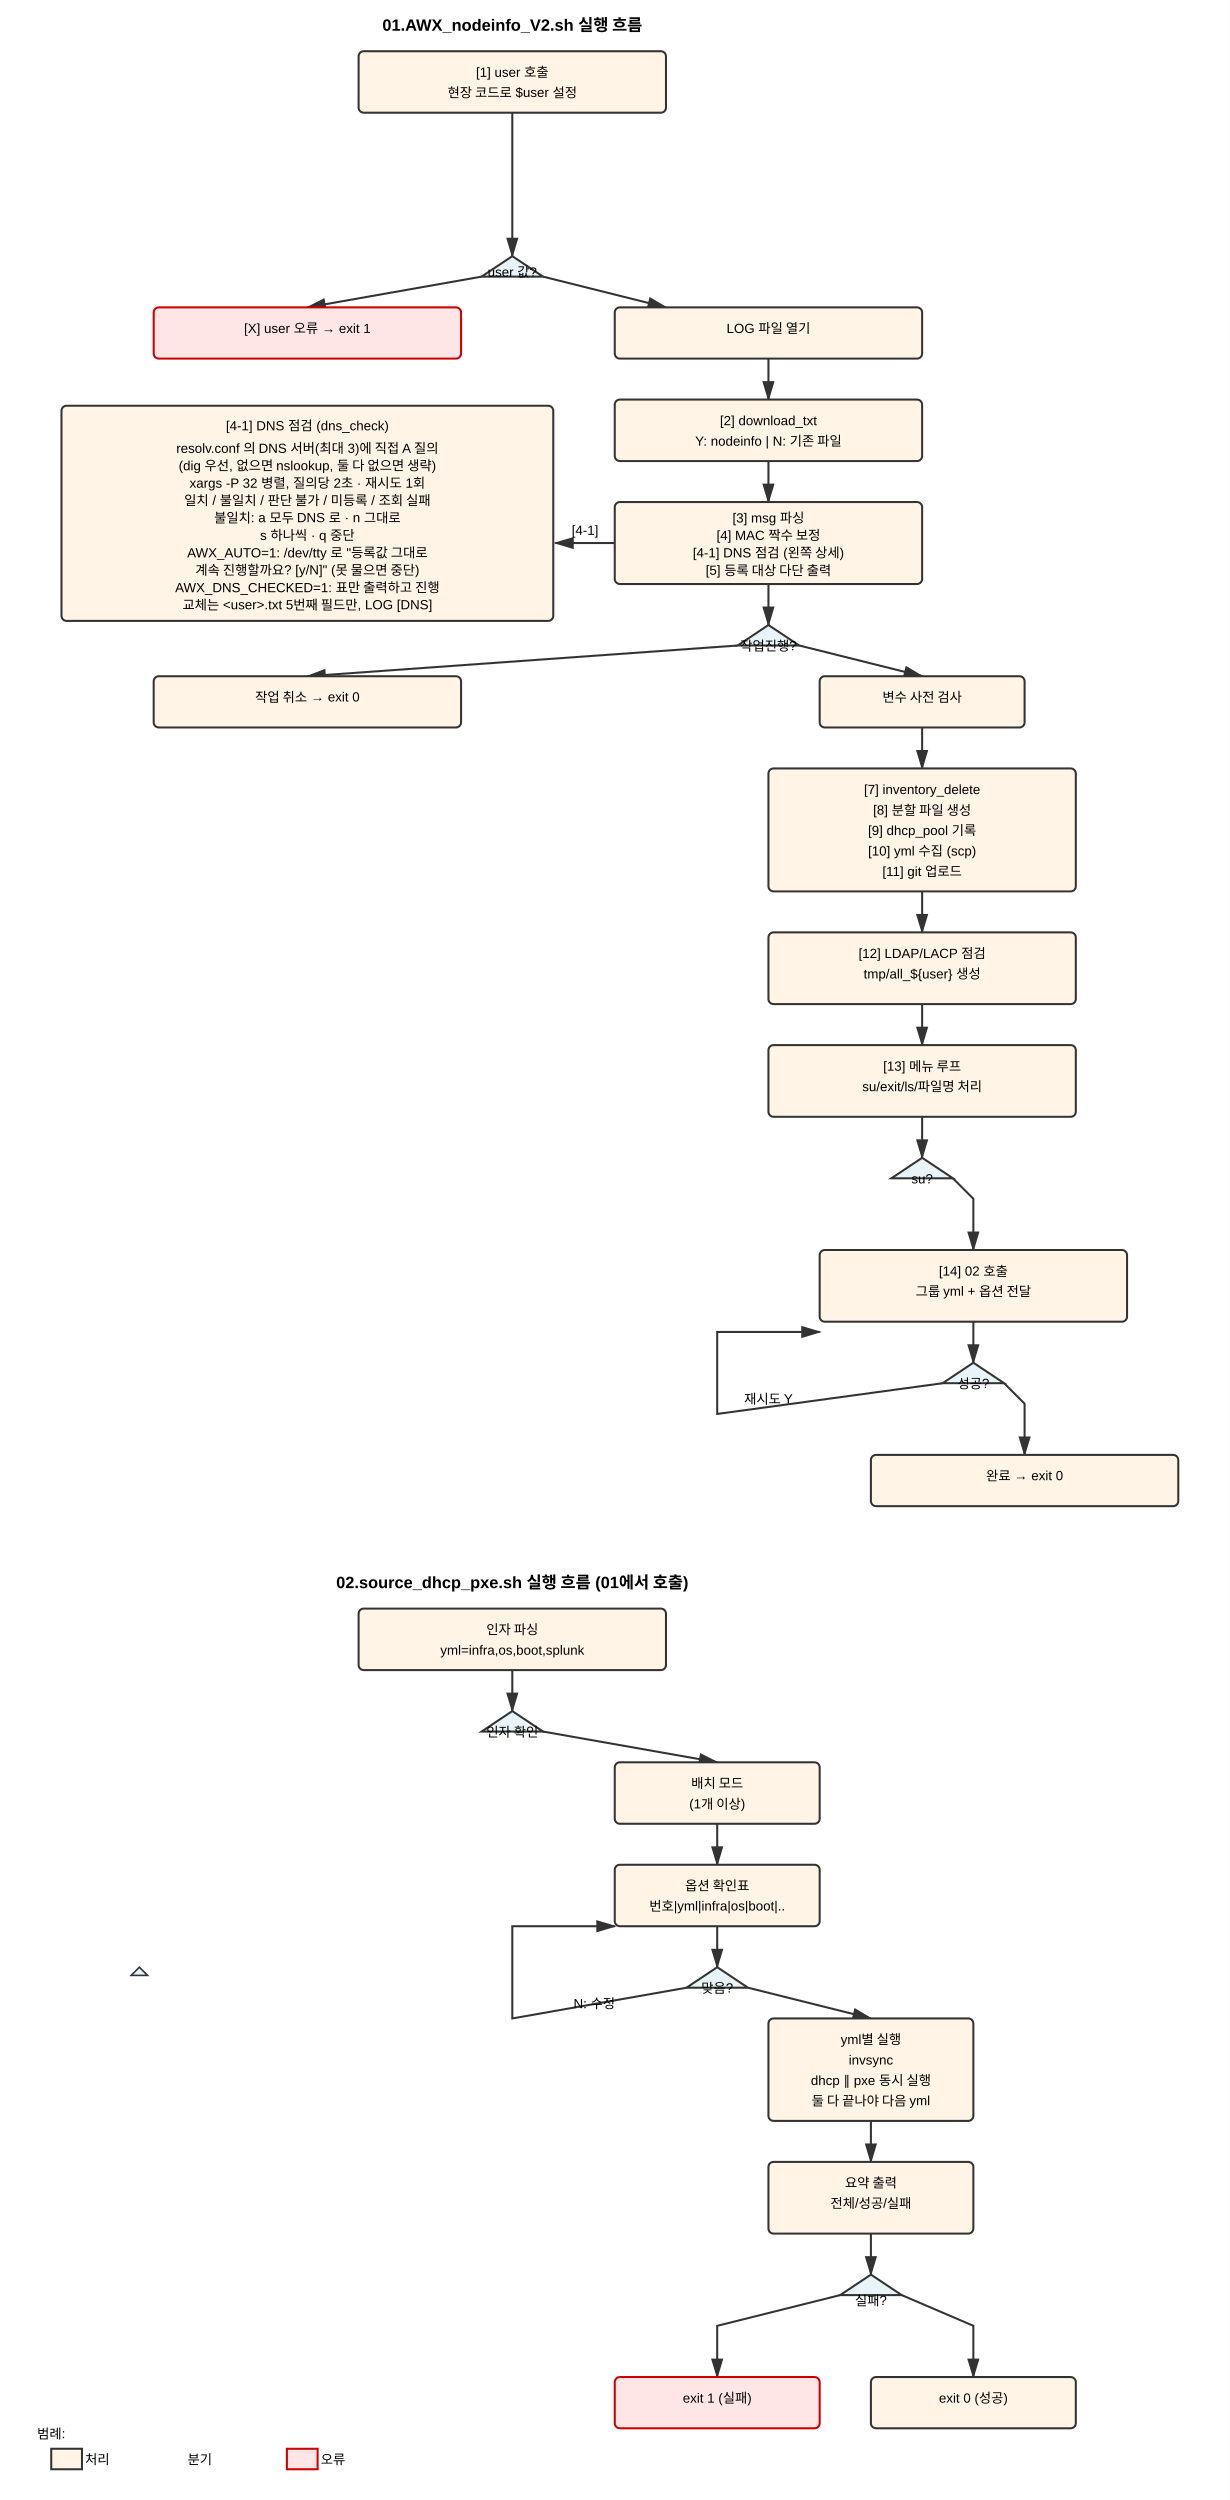
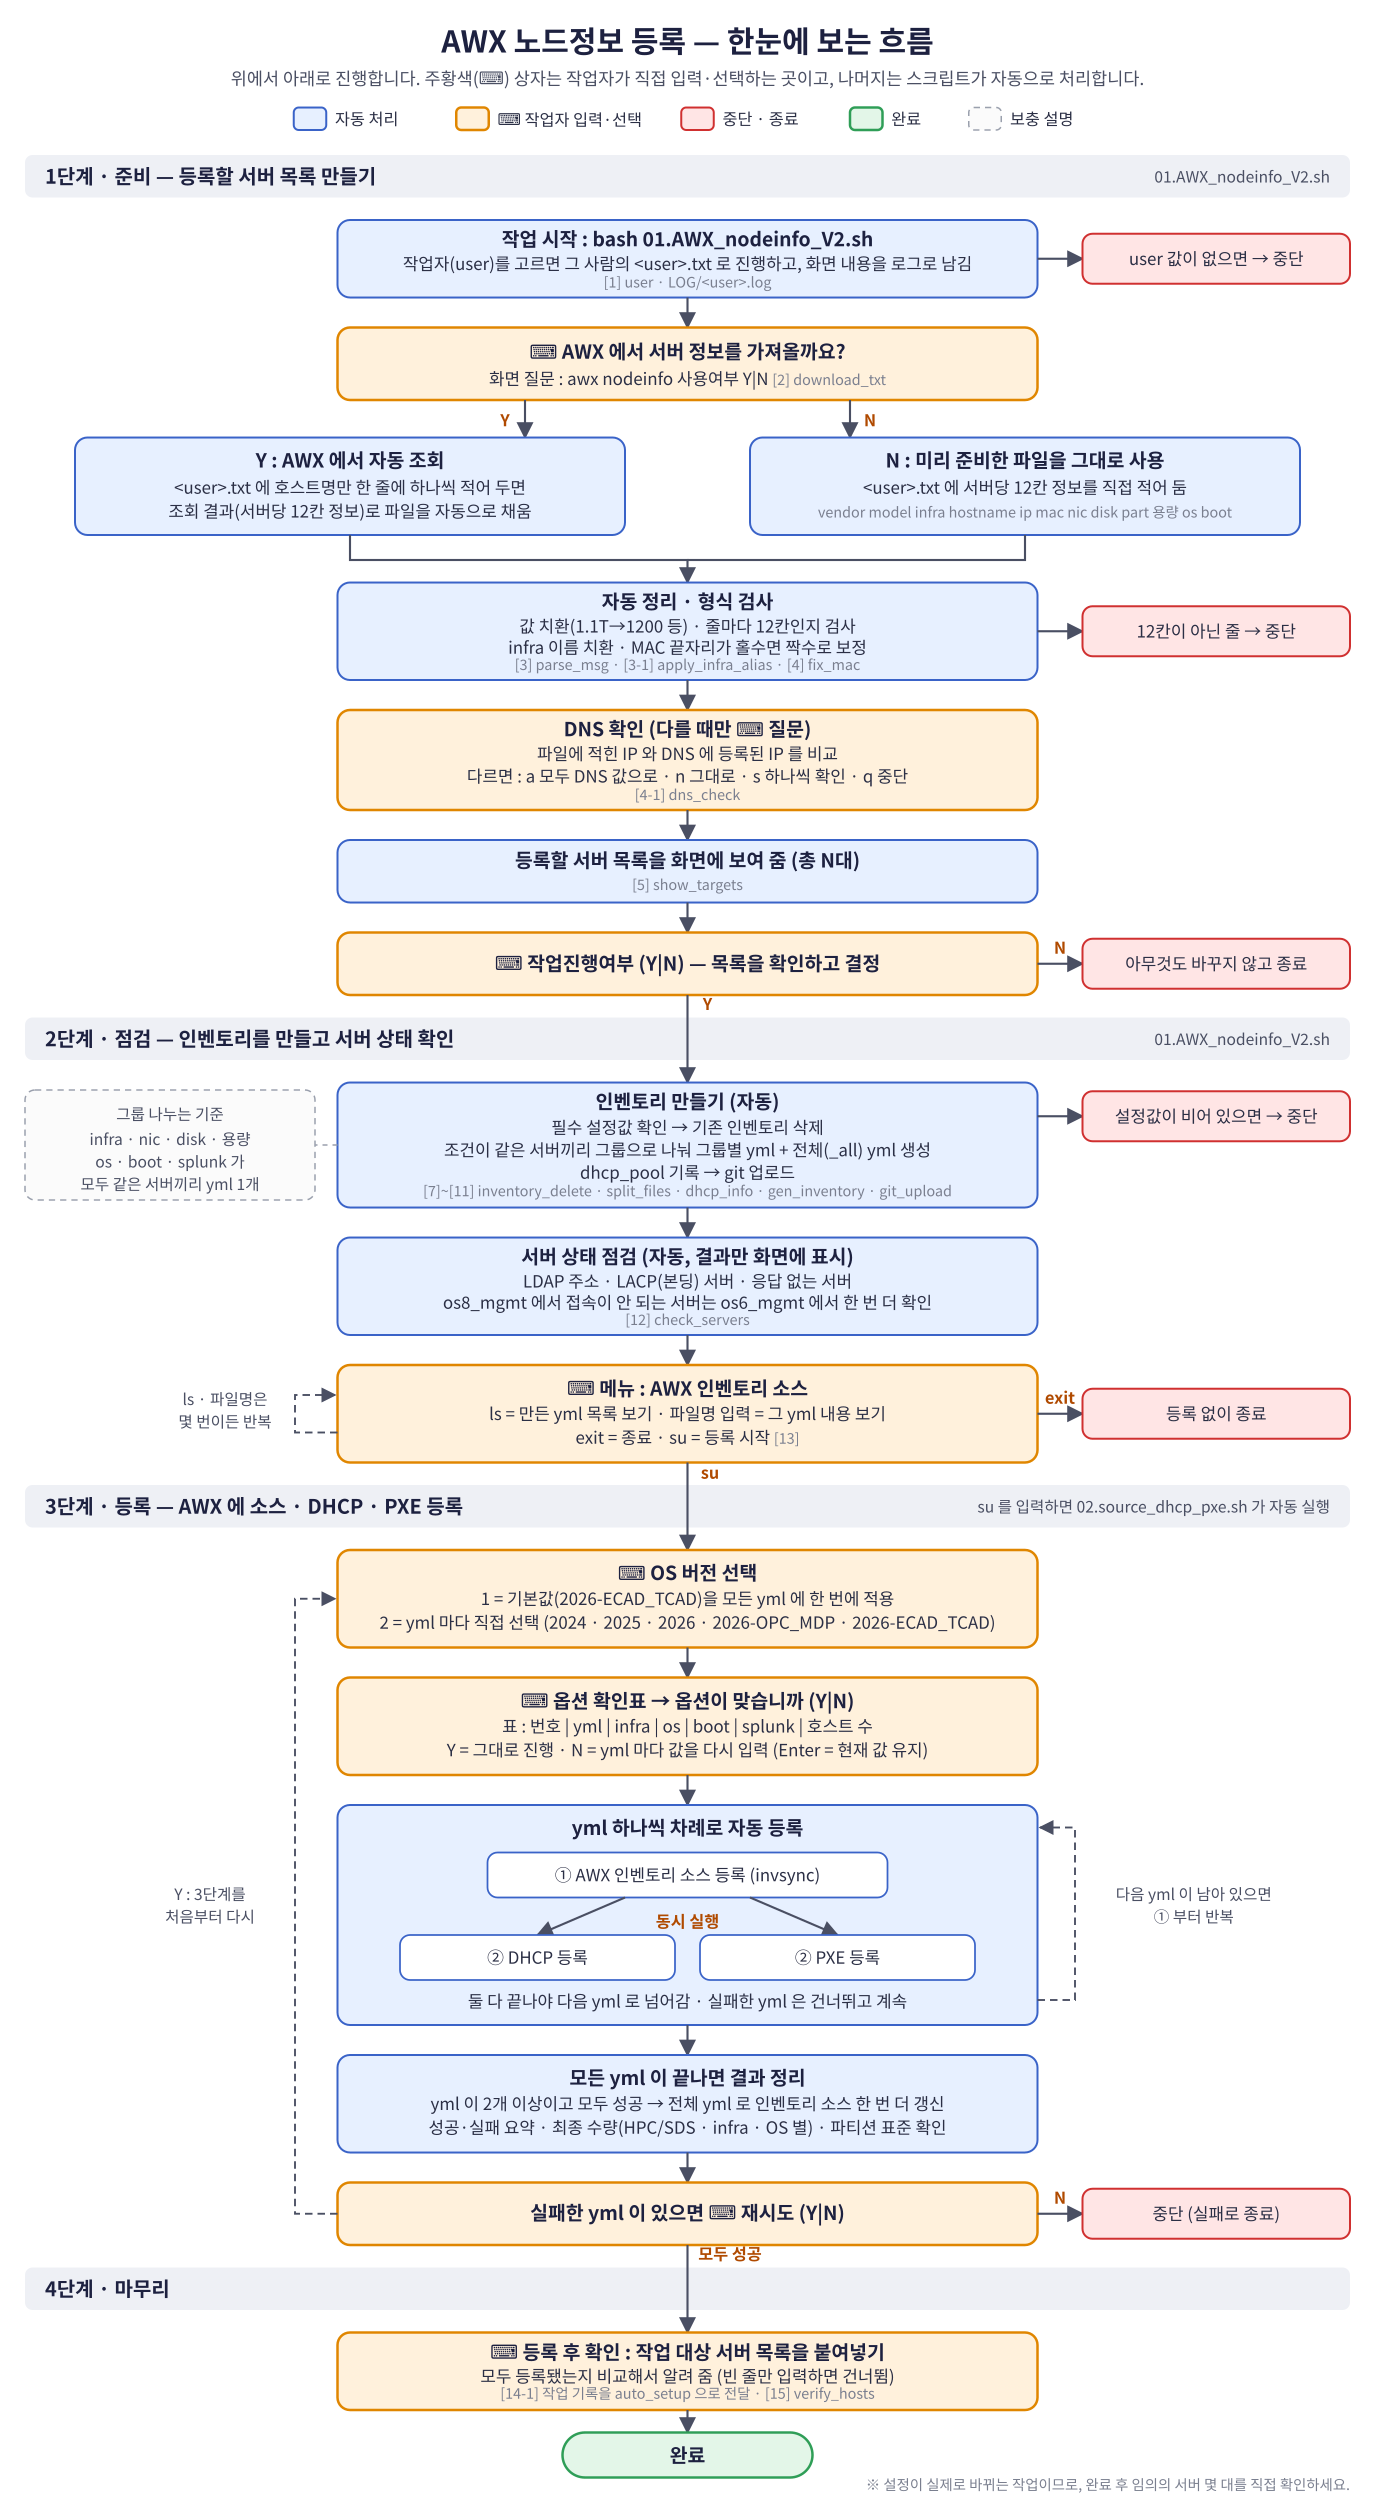
- <svg xmlns="http://www.w3.org/2000/svg" width="2400" height="4880" viewBox="0 0 1200 2440" style="background-color: #ffffff">
+ <svg xmlns="http://www.w3.org/2000/svg" width="1100" height="2000" viewBox="0 0 1100 2000" font-family="'Malgun Gothic','Apple SD Gothic Neo','Noto Sans CJK KR',sans-serif">
  <defs>
+     <marker id="ah" viewBox="0 0 10 10" refX="9" refY="5" markerWidth="8" markerHeight="8" orient="auto-start-reverse">
+       <path d="M0 0L10 5L0 10z" fill="#4a4f63" />
+     </marker>
    <style>
-       .box { fill: #fff4e6; stroke: #333; stroke-width: 2; }
-       .diamond { fill: #e8f4f8; stroke: #333; stroke-width: 2; }
-       .error { fill: #ffe6e6; stroke: #c00; stroke-width: 2; }
-       .text { font-family: Arial, sans-serif; font-size: 13px; text-anchor: middle; }
-       .title { font-size: 16px; font-weight: bold; }
-       .line { stroke: #333; stroke-width: 2; fill: none; }
-       .arrow { stroke: #333; stroke-width: 2; fill: none; marker-end: url(#arrowhead); }
+       .auto  { fill: #e7f0ff; stroke: #3a63c8; stroke-width: 1.6; }
+       .input { fill: #fff1dc; stroke: #e08600; stroke-width: 2; }
+       .stop  { fill: #ffe5e5; stroke: #d03030; stroke-width: 1.6; }
+       .done  { fill: #e3f6e8; stroke: #2f9e57; stroke-width: 2; }
+       .inner { fill: #ffffff; stroke: #3a63c8; stroke-width: 1.4; }
+       .band  { fill: #eef0f5; }
+       .note  { fill: #fbfbfb; stroke: #9aa0ad; stroke-width: 1.2; stroke-dasharray: 5 4; }
+       .ln    { stroke: #4a4f63; stroke-width: 1.7; fill: none; marker-end: url(#ah); }
+       .lnd   { stroke: #4a4f63; stroke-width: 1.5; fill: none; marker-end: url(#ah); stroke-dasharray: 6 4; }
+       .tie   { stroke: #9aa0ad; stroke-width: 1.2; fill: none; stroke-dasharray: 4 4; }
+       .ti    { font-size: 24px; font-weight: bold; fill: #1d2140; text-anchor: middle; }
+       .sub   { font-size: 14px; fill: #4a4f63; text-anchor: middle; }
+       .bt    { font-size: 16px; font-weight: bold; fill: #1d2140; }
+       .h     { font-size: 15.5px; font-weight: bold; fill: #1d2140; text-anchor: middle; }
+       .b     { font-size: 13.5px; fill: #2b2f45; text-anchor: middle; }
+       .s     { font-size: 11.5px; fill: #7a7f8f; text-anchor: middle; }
+       .lb    { font-size: 13px; font-weight: bold; fill: #b04a00; text-anchor: middle; }
+       .lg    { font-size: 13px; fill: #2b2f45; }
+       .nl    { font-size: 12.5px; fill: #4a4f63; text-anchor: middle; }
    </style>
-     <marker id="arrowhead" markerWidth="10" markerHeight="10" refX="9" refY="3" orient="auto">
-       <polygon points="0 0, 10 3, 0 6" fill="#333" />
-     </marker>
  </defs>
-   <rect width="1200" height="2440" fill="#ffffff" />
-   <text x="500" y="30" class="text title">01.AWX_nodeinfo_V2.sh 실행 흐름</text>
-   <rect x="350" y="50" width="300" height="60" class="box" rx="5" />
-   <text x="500" y="75" class="text">[1] user 호출</text>
-   <text x="500" y="95" class="text" font-size="12">현장 코드로 $user 설정</text>
-   <path d="M 500 110 L 500 250" class="arrow" />
-   <polygon points="500,250 470,270 530,270" class="diamond" />
-   <text x="500" y="270" class="text" font-size="12">user 값?</text>
-   <path d="M 470 270 L 300 300" class="arrow" />
-   <rect x="150" y="300" width="300" height="50" class="error" rx="5" />
-   <text x="300" y="325" class="text">[X] user 오류 → exit 1</text>
-   <path d="M 530 270 L 650 300" class="arrow" />
-   <rect x="600" y="300" width="300" height="50" class="box" rx="5" />
-   <text x="750" y="325" class="text">LOG 파일 열기</text>
-   <path d="M 750 350 L 750 390" class="arrow" />
-   <rect x="600" y="390" width="300" height="60" class="box" rx="5" />
-   <text x="750" y="415" class="text">[2] download_txt</text>
-   <text x="750" y="435" class="text" font-size="12">Y: nodeinfo | N: 기존 파일</text>
-   <path d="M 750 450 L 750 490" class="arrow" />
-   <rect x="600" y="490" width="300" height="80" class="box" rx="5" />
-   <text x="750" y="510" class="text">[3] msg 파싱</text>
-   <text x="750" y="527" class="text" font-size="12">[4] MAC 짝수 보정</text>
-   <text x="750" y="544" class="text" font-size="12">[4-1] DNS 점검 (왼쪽 상세)</text>
-   <text x="750" y="561" class="text" font-size="12">[5] 등록 대상 다단 출력</text>
-   <path d="M 600 530 L 542 530" class="arrow" />
-   <text x="571" y="522" class="text" font-size="11">[4-1]</text>
-   <rect x="60" y="396" width="480" height="210" class="box" rx="5" />
-   <text x="300" y="420" class="text">[4-1] DNS 점검 (dns_check)</text>
-   <text x="300" y="442" class="text" font-size="12">resolv.conf 의 DNS 서버(최대 3)에 직접 A 질의</text>
-   <text x="300" y="459" class="text" font-size="12">(dig 우선, 없으면 nslookup, 둘 다 없으면 생략)</text>
-   <text x="300" y="476" class="text" font-size="12">xargs -P 32 병렬, 질의당 2초 · 재시도 1회</text>
-   <text x="300" y="493" class="text" font-size="12">일치 / 불일치 / 판단 불가 / 미등록 / 조회 실패</text>
-   <text x="300" y="510" class="text" font-size="12">불일치: a 모두 DNS 로 · n 그대로</text>
-   <text x="300" y="527" class="text" font-size="12">            s 하나씩 · q 중단</text>
-   <text x="300" y="544" class="text" font-size="12">AWX_AUTO=1: /dev/tty 로 "등록값 그대로</text>
-   <text x="300" y="561" class="text" font-size="12">계속 진행할까요? [y/N]" (못 물으면 중단)</text>
-   <text x="300" y="578" class="text" font-size="12">AWX_DNS_CHECKED=1: 표만 출력하고 진행</text>
-   <text x="300" y="595" class="text" font-size="12">교체는 &lt;user&gt;.txt 5번째 필드만, LOG [DNS]</text>
-   <path d="M 750 570 L 750 610" class="arrow" />
-   <polygon points="750,610 720,630 780,630" class="diamond" />
-   <text x="750" y="635" class="text" font-size="12">작업진행?</text>
-   <path d="M 720 630 L 300 660" class="arrow" />
-   <rect x="150" y="660" width="300" height="50" class="box" rx="5" />
-   <text x="300" y="685" class="text">작업 취소 → exit 0</text>
-   <path d="M 780 630 L 900 660" class="arrow" />
-   <rect x="800" y="660" width="200" height="50" class="box" rx="5" />
-   <text x="900" y="685" class="text" font-size="12">변수 사전 검사</text>
-   <path d="M 900 710 L 900 750" class="arrow" />
-   <rect x="750" y="750" width="300" height="120" class="box" rx="5" />
-   <text x="900" y="775" class="text">[7] inventory_delete</text>
-   <text x="900" y="795" class="text" font-size="12">[8] 분할 파일 생성</text>
-   <text x="900" y="815" class="text" font-size="12">[9] dhcp_pool 기록</text>
-   <text x="900" y="835" class="text" font-size="12">[10] yml 수집 (scp)</text>
-   <text x="900" y="855" class="text" font-size="12">[11] git 업로드</text>
-   <path d="M 900 870 L 900 910" class="arrow" />
-   <rect x="750" y="910" width="300" height="70" class="box" rx="5" />
-   <text x="900" y="935" class="text">[12] LDAP/LACP 점검</text>
-   <text x="900" y="955" class="text" font-size="12">tmp/all_${user} 생성</text>
-   <path d="M 900 980 L 900 1020" class="arrow" />
-   <rect x="750" y="1020" width="300" height="70" class="box" rx="5" />
-   <text x="900" y="1045" class="text">[13] 메뉴 루프</text>
-   <text x="900" y="1065" class="text" font-size="12">su/exit/ls/파일명 처리</text>
-   <path d="M 900 1090 L 900 1130" class="arrow" />
-   <polygon points="900,1130 870,1150 930,1150" class="diamond" />
-   <text x="900" y="1155" class="text" font-size="12">su?</text>
-   <path d="M 930 1150 L 950 1170 L 950 1220" class="arrow" />
-   <rect x="800" y="1220" width="300" height="70" class="box" rx="5" />
-   <text x="950" y="1245" class="text">[14] 02 호출</text>
-   <text x="950" y="1265" class="text" font-size="12">그룹 yml + 옵션 전달</text>
-   <path d="M 950 1290 L 950 1330" class="arrow" />
-   <polygon points="950,1330 920,1350 980,1350" class="diamond" />
-   <text x="950" y="1355" class="text" font-size="12">성공?</text>
-   <path d="M 920 1350 L 700 1380 L 700 1300 L 800 1300" class="arrow" />
-   <text x="750" y="1370" class="text" font-size="11">재시도 Y</text>
-   <path d="M 980 1350 L 1000 1370 L 1000 1420" class="arrow" />
-   <rect x="850" y="1420" width="300" height="50" class="box" rx="5" />
-   <text x="1000" y="1445" class="text">완료 → exit 0</text>
-   <text x="500" y="1550" class="text title">02.source_dhcp_pxe.sh 실행 흐름 (01에서 호출)</text>
-   <rect x="350" y="1570" width="300" height="60" class="box" rx="5" />
-   <text x="500" y="1595" class="text">인자 파싱</text>
-   <text x="500" y="1615" class="text" font-size="12">yml=infra,os,boot,splunk</text>
-   <path d="M 500 1630 L 500 1670" class="arrow" />
-   <polygon points="500,1670 470,1690 530,1690" class="diamond" />
-   <text x="500" y="1695" class="text" font-size="12">인자 확인</text>
-   <path d="M 530 1690 L 700 1720" class="arrow" />
-   <rect x="600" y="1720" width="200" height="60" class="box" rx="5" />
-   <text x="700" y="1745" class="text">배치 모드</text>
-   <text x="700" y="1765" class="text" font-size="11">(1개 이상)</text>
-   <path d="M 700 1780 L 700 1820" class="arrow" />
-   <rect x="600" y="1820" width="200" height="60" class="box" rx="5" />
-   <text x="700" y="1845" class="text">옵션 확인표</text>
-   <text x="700" y="1865" class="text" font-size="11">번호|yml|infra|os|boot|..</text>
-   <path d="M 700 1880 L 700 1920" class="arrow" />
-   <polygon points="700,1920 670,1940 730,1940" class="diamond" />
-   <text x="700" y="1945" class="text" font-size="12">맞음?</text>
-   <path d="M 670 1940 L 500 1970 L 500 1880 L 600 1880" class="arrow" />
-   <text x="580" y="1960" class="text" font-size="11">N: 수정</text>
-   <path d="M 730 1940 L 850 1970" class="arrow" />
-   <rect x="750" y="1970" width="200" height="100" class="box" rx="5" />
-   <text x="850" y="1995" class="text" font-size="12">yml별 실행</text>
-   <text x="850" y="2015" class="text" font-size="11">invsync</text>
-   <text x="850" y="2035" class="text" font-size="11">dhcp ∥ pxe 동시 실행</text>
-   <text x="850" y="2055" class="text" font-size="11">둘 다 끝나야 다음 yml</text>
-   <path d="M 850 2070 L 850 2110" class="arrow" />
-   <rect x="750" y="2110" width="200" height="70" class="box" rx="5" />
-   <text x="850" y="2135" class="text" font-size="12">요약 출력</text>
-   <text x="850" y="2155" class="text" font-size="11">전체/성공/실패</text>
-   <path d="M 850 2180 L 850 2220" class="arrow" />
-   <polygon points="850,2220 820,2240 880,2240" class="diamond" />
-   <text x="850" y="2250" class="text" font-size="12">실패?</text>
-   <path d="M 880 2240 L 950 2270 L 950 2320" class="arrow" />
-   <rect x="850" y="2320" width="200" height="50" class="box" rx="5" />
-   <text x="950" y="2345" class="text">exit 0 (성공)</text>
-   <path d="M 820 2240 L 700 2270 L 700 2320" class="arrow" />
-   <rect x="600" y="2320" width="200" height="50" class="error" rx="5" />
-   <text x="700" y="2345" class="text">exit 1 (실패)</text>
-   <text x="50" y="2380" class="text" font-size="12" text-anchor="start">범례:</text>
-   <rect x="50" y="2390" width="30" height="20" class="box" />
-   <text x="95" y="2405" class="text" text-anchor="start" font-size="11">처리</text>
-   <polygon points="170,2400 160,2410 180,2410" class="diamond" transform="scale(0.8)" />
-   <text x="195" y="2405" class="text" text-anchor="start" font-size="11">분기</text>
-   <rect x="280" y="2390" width="30" height="20" class="error" />
-   <text x="325" y="2405" class="text" text-anchor="start" font-size="11">오류</text>
+   <rect width="1100" height="2000" fill="#ffffff" />
+   <text class="ti" x="550" y="42">AWX 노드정보 등록 — 한눈에 보는 흐름</text>
+   <text class="sub" x="550" y="68">위에서 아래로 진행합니다. 주황색(⌨) 상자는 작업자가 직접 입력·선택하는 곳이고, 나머지는 스크립트가 자동으로 처리합니다.</text>
+   <rect class="auto" x="235" y="86" width="26" height="18" rx="4" />
+   <text class="lg" x="268" y="100">자동 처리</text>
+   <rect class="input" x="365" y="86" width="26" height="18" rx="4" />
+   <text class="lg" x="398" y="100">⌨ 작업자 입력·선택</text>
+   <rect class="stop" x="545" y="86" width="26" height="18" rx="4" />
+   <text class="lg" x="578" y="100">중단 · 종료</text>
+   <rect class="done" x="680" y="86" width="26" height="18" rx="4" />
+   <text class="lg" x="713" y="100">완료</text>
+   <rect class="note" x="775" y="86" width="26" height="18" rx="4" />
+   <text class="lg" x="808" y="100">보충 설명</text>
+   <rect class="band" x="20" y="124" width="1060" height="34" rx="6" />
+   <text class="bt" x="36" y="147">1단계 · 준비 — 등록할 서버 목록 만들기</text>
+   <text class="nl" x="1064" y="146" style="text-anchor:end">01.AWX_nodeinfo_V2.sh</text>
+   <rect class="auto" x="270" y="176" width="560" height="62" rx="10" />
+   <text class="h" x="550" y="197">작업 시작 : bash 01.AWX_nodeinfo_V2.sh</text>
+   <text class="b" x="550" y="216">작업자(user)를 고르면 그 사람의 &lt;user&gt;.txt 로 진행하고, 화면 내용을 로그로 남김</text>
+   <text class="s" x="550" y="230">[1] user · LOG/&lt;user&gt;.log</text>
+   <path class="ln" d="M830 207 H866" />
+   <rect class="stop" x="866" y="187" width="214" height="40" rx="8" />
+   <text class="b" x="973" y="212">user 값이 없으면 → 중단</text>
+   <path class="ln" d="M550 238 V262" />
+   <rect class="input" x="270" y="262" width="560" height="58" rx="10" />
+   <text class="h" x="550" y="287">⌨ AWX 에서 서버 정보를 가져올까요?</text>
+   <text class="b" x="550" y="308">화면 질문 : awx nodeinfo 사용여부 Y|N   <tspan class="s">[2] download_txt</tspan>
+   </text>
+   <path class="ln" d="M420 320 V350" />
+   <text class="lb" x="404" y="341">Y</text>
+   <path class="ln" d="M680 320 V350" />
+   <text class="lb" x="696" y="341">N</text>
+   <rect class="auto" x="60" y="350" width="440" height="78" rx="10" />
+   <text class="h" x="280" y="374">Y : AWX 에서 자동 조회</text>
+   <text class="b" x="280" y="395">&lt;user&gt;.txt 에 호스트명만 한 줄에 하나씩 적어 두면</text>
+   <text class="b" x="280" y="414">조회 결과(서버당 12칸 정보)로 파일을 자동으로 채움</text>
+   <rect class="auto" x="600" y="350" width="440" height="78" rx="10" />
+   <text class="h" x="820" y="374">N : 미리 준비한 파일을 그대로 사용</text>
+   <text class="b" x="820" y="395">&lt;user&gt;.txt 에 서버당 12칸 정보를 직접 적어 둠</text>
+   <text class="s" x="820" y="414">vendor model infra hostname ip mac nic disk part 용량 os boot</text>
+   <path class="ln" d="M280 428 V448 H550 V466" />
+   <path class="ln" d="M820 428 V448 H550" style="marker-end:none" />
+   <rect class="auto" x="270" y="466" width="560" height="78" rx="10" />
+   <text class="h" x="550" y="487">자동 정리 · 형식 검사</text>
+   <text class="b" x="550" y="506">값 치환(1.1T→1200 등) · 줄마다 12칸인지 검사</text>
+   <text class="b" x="550" y="523">infra 이름 치환 · MAC 끝자리가 홀수면 짝수로 보정</text>
+   <text class="s" x="550" y="536">[3] parse_msg · [3-1] apply_infra_alias · [4] fix_mac</text>
+   <path class="ln" d="M830 505 H866" />
+   <rect class="stop" x="866" y="485" width="214" height="40" rx="8" />
+   <text class="b" x="973" y="510">12칸이 아닌 줄 → 중단</text>
+   <path class="ln" d="M550 544 V568" />
+   <rect class="input" x="270" y="568" width="560" height="80" rx="10" />
+   <text class="h" x="550" y="589">DNS 확인 (다를 때만 ⌨ 질문)</text>
+   <text class="b" x="550" y="608">파일에 적힌 IP 와 DNS 에 등록된 IP 를 비교</text>
+   <text class="b" x="550" y="626">다르면 : a 모두 DNS 값으로 · n 그대로 · s 하나씩 확인 · q 중단</text>
+   <text class="s" x="550" y="640">[4-1] dns_check</text>
+   <path class="ln" d="M550 648 V672" />
+   <rect class="auto" x="270" y="672" width="560" height="50" rx="10" />
+   <text class="h" x="550" y="694">등록할 서버 목록을 화면에 보여 줌 (총 N대)</text>
+   <text class="s" x="550" y="712">[5] show_targets</text>
+   <path class="ln" d="M550 722 V746" />
+   <rect class="input" x="270" y="746" width="560" height="50" rx="10" />
+   <text class="h" x="550" y="776">⌨ 작업진행여부 (Y|N) — 목록을 확인하고 결정</text>
+   <path class="ln" d="M830 771 H866" />
+   <text class="lb" x="848" y="763">N</text>
+   <rect class="stop" x="866" y="751" width="214" height="40" rx="8" />
+   <text class="b" x="973" y="776">아무것도 바꾸지 않고 종료</text>
+   <rect class="band" x="20" y="814" width="1060" height="34" rx="6" />
+   <text class="bt" x="36" y="837">2단계 · 점검 — 인벤토리를 만들고 서버 상태 확인</text>
+   <text class="nl" x="1064" y="836" style="text-anchor:end">01.AWX_nodeinfo_V2.sh</text>
+   <path class="ln" d="M550 796 V866" />
+   <text class="lb" x="566" y="808">Y</text>
+   <rect class="auto" x="270" y="866" width="560" height="100" rx="10" />
+   <text class="h" x="550" y="887">인벤토리 만들기 (자동)</text>
+   <text class="b" x="550" y="907">필수 설정값 확인 → 기존 인벤토리 삭제</text>
+   <text class="b" x="550" y="925">조건이 같은 서버끼리 그룹으로 나눠 그룹별 yml + 전체(_all) yml 생성</text>
+   <text class="b" x="550" y="943">dhcp_pool 기록 → git 업로드</text>
+   <text class="s" x="550" y="957">[7]~[11] inventory_delete · split_files · dhcp_info · gen_inventory · git_upload</text>
+   <path class="ln" d="M830 893 H866" />
+   <rect class="stop" x="866" y="873" width="214" height="40" rx="8" />
+   <text class="b" x="973" y="898">설정값이 비어 있으면 → 중단</text>
+   <path class="tie" d="M270 916 H252" />
+   <rect class="note" x="20" y="872" width="232" height="88" rx="8" />
+   <text class="nl" x="136" y="896">그룹 나누는 기준</text>
+   <text class="nl" x="136" y="916">infra · nic · disk · 용량</text>
+   <text class="nl" x="136" y="934">os · boot · splunk 가</text>
+   <text class="nl" x="136" y="952">모두 같은 서버끼리 yml 1개</text>
+   <path class="ln" d="M550 966 V990" />
+   <rect class="auto" x="270" y="990" width="560" height="78" rx="10" />
+   <text class="h" x="550" y="1011">서버 상태 점검 (자동, 결과만 화면에 표시)</text>
+   <text class="b" x="550" y="1030">LDAP 주소 · LACP(본딩) 서버 · 응답 없는 서버</text>
+   <text class="b" x="550" y="1047">os8_mgmt 에서 접속이 안 되는 서버는 os6_mgmt 에서 한 번 더 확인</text>
+   <text class="s" x="550" y="1060">[12] check_servers</text>
+   <path class="ln" d="M550 1068 V1092" />
+   <rect class="input" x="270" y="1092" width="560" height="78" rx="10" />
+   <text class="h" x="550" y="1116">⌨ 메뉴 : AWX 인벤토리 소스</text>
+   <text class="b" x="550" y="1136">ls = 만든 yml 목록 보기 · 파일명 입력 = 그 yml 내용 보기</text>
+   <text class="b" x="550" y="1155">exit = 종료 · su = 등록 시작   <tspan class="s">[13]</tspan>
+   </text>
+   <path class="lnd" d="M270 1146 H236 V1116 H268" />
+   <text class="nl" x="180" y="1124">ls · 파일명은</text>
+   <text class="nl" x="180" y="1142">몇 번이든 반복</text>
+   <path class="ln" d="M830 1131 H866" />
+   <text class="lb" x="848" y="1123">exit</text>
+   <rect class="stop" x="866" y="1111" width="214" height="40" rx="8" />
+   <text class="b" x="973" y="1136">등록 없이 종료</text>
+   <rect class="band" x="20" y="1188" width="1060" height="34" rx="6" />
+   <text class="bt" x="36" y="1211">3단계 · 등록 — AWX 에 소스 · DHCP · PXE 등록</text>
+   <text class="nl" x="1064" y="1210" style="text-anchor:end">su 를 입력하면 02.source_dhcp_pxe.sh 가 자동 실행</text>
+   <path class="ln" d="M550 1170 V1240" />
+   <text class="lb" x="568" y="1183">su</text>
+   <rect class="input" x="270" y="1240" width="560" height="78" rx="10" />
+   <text class="h" x="550" y="1264">⌨ OS 버전 선택</text>
+   <text class="b" x="550" y="1284">1 = 기본값(2026-ECAD_TCAD)을 모든 yml 에 한 번에 적용</text>
+   <text class="b" x="550" y="1303">2 = yml 마다 직접 선택 (2024 · 2025 · 2026 · 2026-OPC_MDP · 2026-ECAD_TCAD)</text>
+   <path class="ln" d="M550 1318 V1342" />
+   <rect class="input" x="270" y="1342" width="560" height="78" rx="10" />
+   <text class="h" x="550" y="1366">⌨ 옵션 확인표 → 옵션이 맞습니까 (Y|N)</text>
+   <text class="b" x="550" y="1386">표 : 번호 | yml | infra | os | boot | splunk | 호스트 수</text>
+   <text class="b" x="550" y="1405">Y = 그대로 진행 · N = yml 마다 값을 다시 입력 (Enter = 현재 값 유지)</text>
+   <path class="ln" d="M550 1420 V1444" />
+   <rect class="auto" x="270" y="1444" width="560" height="176" rx="10" />
+   <text class="h" x="550" y="1468">yml 하나씩 차례로 자동 등록</text>
+   <rect class="inner" x="390" y="1482" width="320" height="36" rx="8" />
+   <text class="b" x="550" y="1505">① AWX 인벤토리 소스 등록 (invsync)</text>
+   <path class="ln" d="M500 1518 L430 1548" />
+   <path class="ln" d="M600 1518 L670 1548" />
+   <text class="lb" x="550" y="1542">동시 실행</text>
+   <rect class="inner" x="320" y="1548" width="220" height="36" rx="8" />
+   <text class="b" x="430" y="1571">② DHCP 등록</text>
+   <rect class="inner" x="560" y="1548" width="220" height="36" rx="8" />
+   <text class="b" x="670" y="1571">② PXE 등록</text>
+   <text class="b" x="550" y="1606">둘 다 끝나야 다음 yml 로 넘어감 · 실패한 yml 은 건너뛰고 계속</text>
+   <path class="lnd" d="M830 1600 H860 V1462 H832" />
+   <text class="nl" x="955" y="1520">다음 yml 이 남아 있으면</text>
+   <text class="nl" x="955" y="1538">① 부터 반복</text>
+   <path class="ln" d="M550 1620 V1644" />
+   <rect class="auto" x="270" y="1644" width="560" height="78" rx="10" />
+   <text class="h" x="550" y="1668">모든 yml 이 끝나면 결과 정리</text>
+   <text class="b" x="550" y="1688">yml 이 2개 이상이고 모두 성공 → 전체 yml 로 인벤토리 소스 한 번 더 갱신</text>
+   <text class="b" x="550" y="1707">성공·실패 요약 · 최종 수량(HPC/SDS · infra · OS 별) · 파티션 표준 확인</text>
+   <path class="ln" d="M550 1722 V1746" />
+   <rect class="input" x="270" y="1746" width="560" height="50" rx="10" />
+   <text class="h" x="550" y="1776">실패한 yml 이 있으면 ⌨ 재시도 (Y|N)</text>
+   <path class="ln" d="M830 1771 H866" />
+   <text class="lb" x="848" y="1763">N</text>
+   <rect class="stop" x="866" y="1751" width="214" height="40" rx="8" />
+   <text class="b" x="973" y="1776">중단 (실패로 종료)</text>
+   <path class="lnd" d="M270 1771 H236 V1279 H268" />
+   <text class="nl" x="168" y="1520">Y : 3단계를</text>
+   <text class="nl" x="168" y="1538">처음부터 다시</text>
+   <rect class="band" x="20" y="1814" width="1060" height="34" rx="6" />
+   <text class="bt" x="36" y="1837">4단계 · 마무리</text>
+   <path class="ln" d="M550 1796 V1866" />
+   <text class="lb" x="584" y="1808">모두 성공</text>
+   <rect class="input" x="270" y="1866" width="560" height="62" rx="10" />
+   <text class="h" x="550" y="1887">⌨ 등록 후 확인 : 작업 대상 서버 목록을 붙여넣기</text>
+   <text class="b" x="550" y="1906">모두 등록됐는지 비교해서 알려 줌 (빈 줄만 입력하면 건너뜀)</text>
+   <text class="s" x="550" y="1919">[14-1] 작업 기록을 auto_setup 으로 전달 · [15] verify_hosts</text>
+   <path class="ln" d="M550 1928 V1946" />
+   <rect class="done" x="450" y="1946" width="200" height="36" rx="18" />
+   <text class="h" x="550" y="1970">완료</text>
+   <text class="s" x="1080" y="1992" style="text-anchor:end">※ 설정이 실제로 바뀌는 작업이므로, 완료 후 임의의 서버 몇 대를 직접 확인하세요.</text>
</svg>
